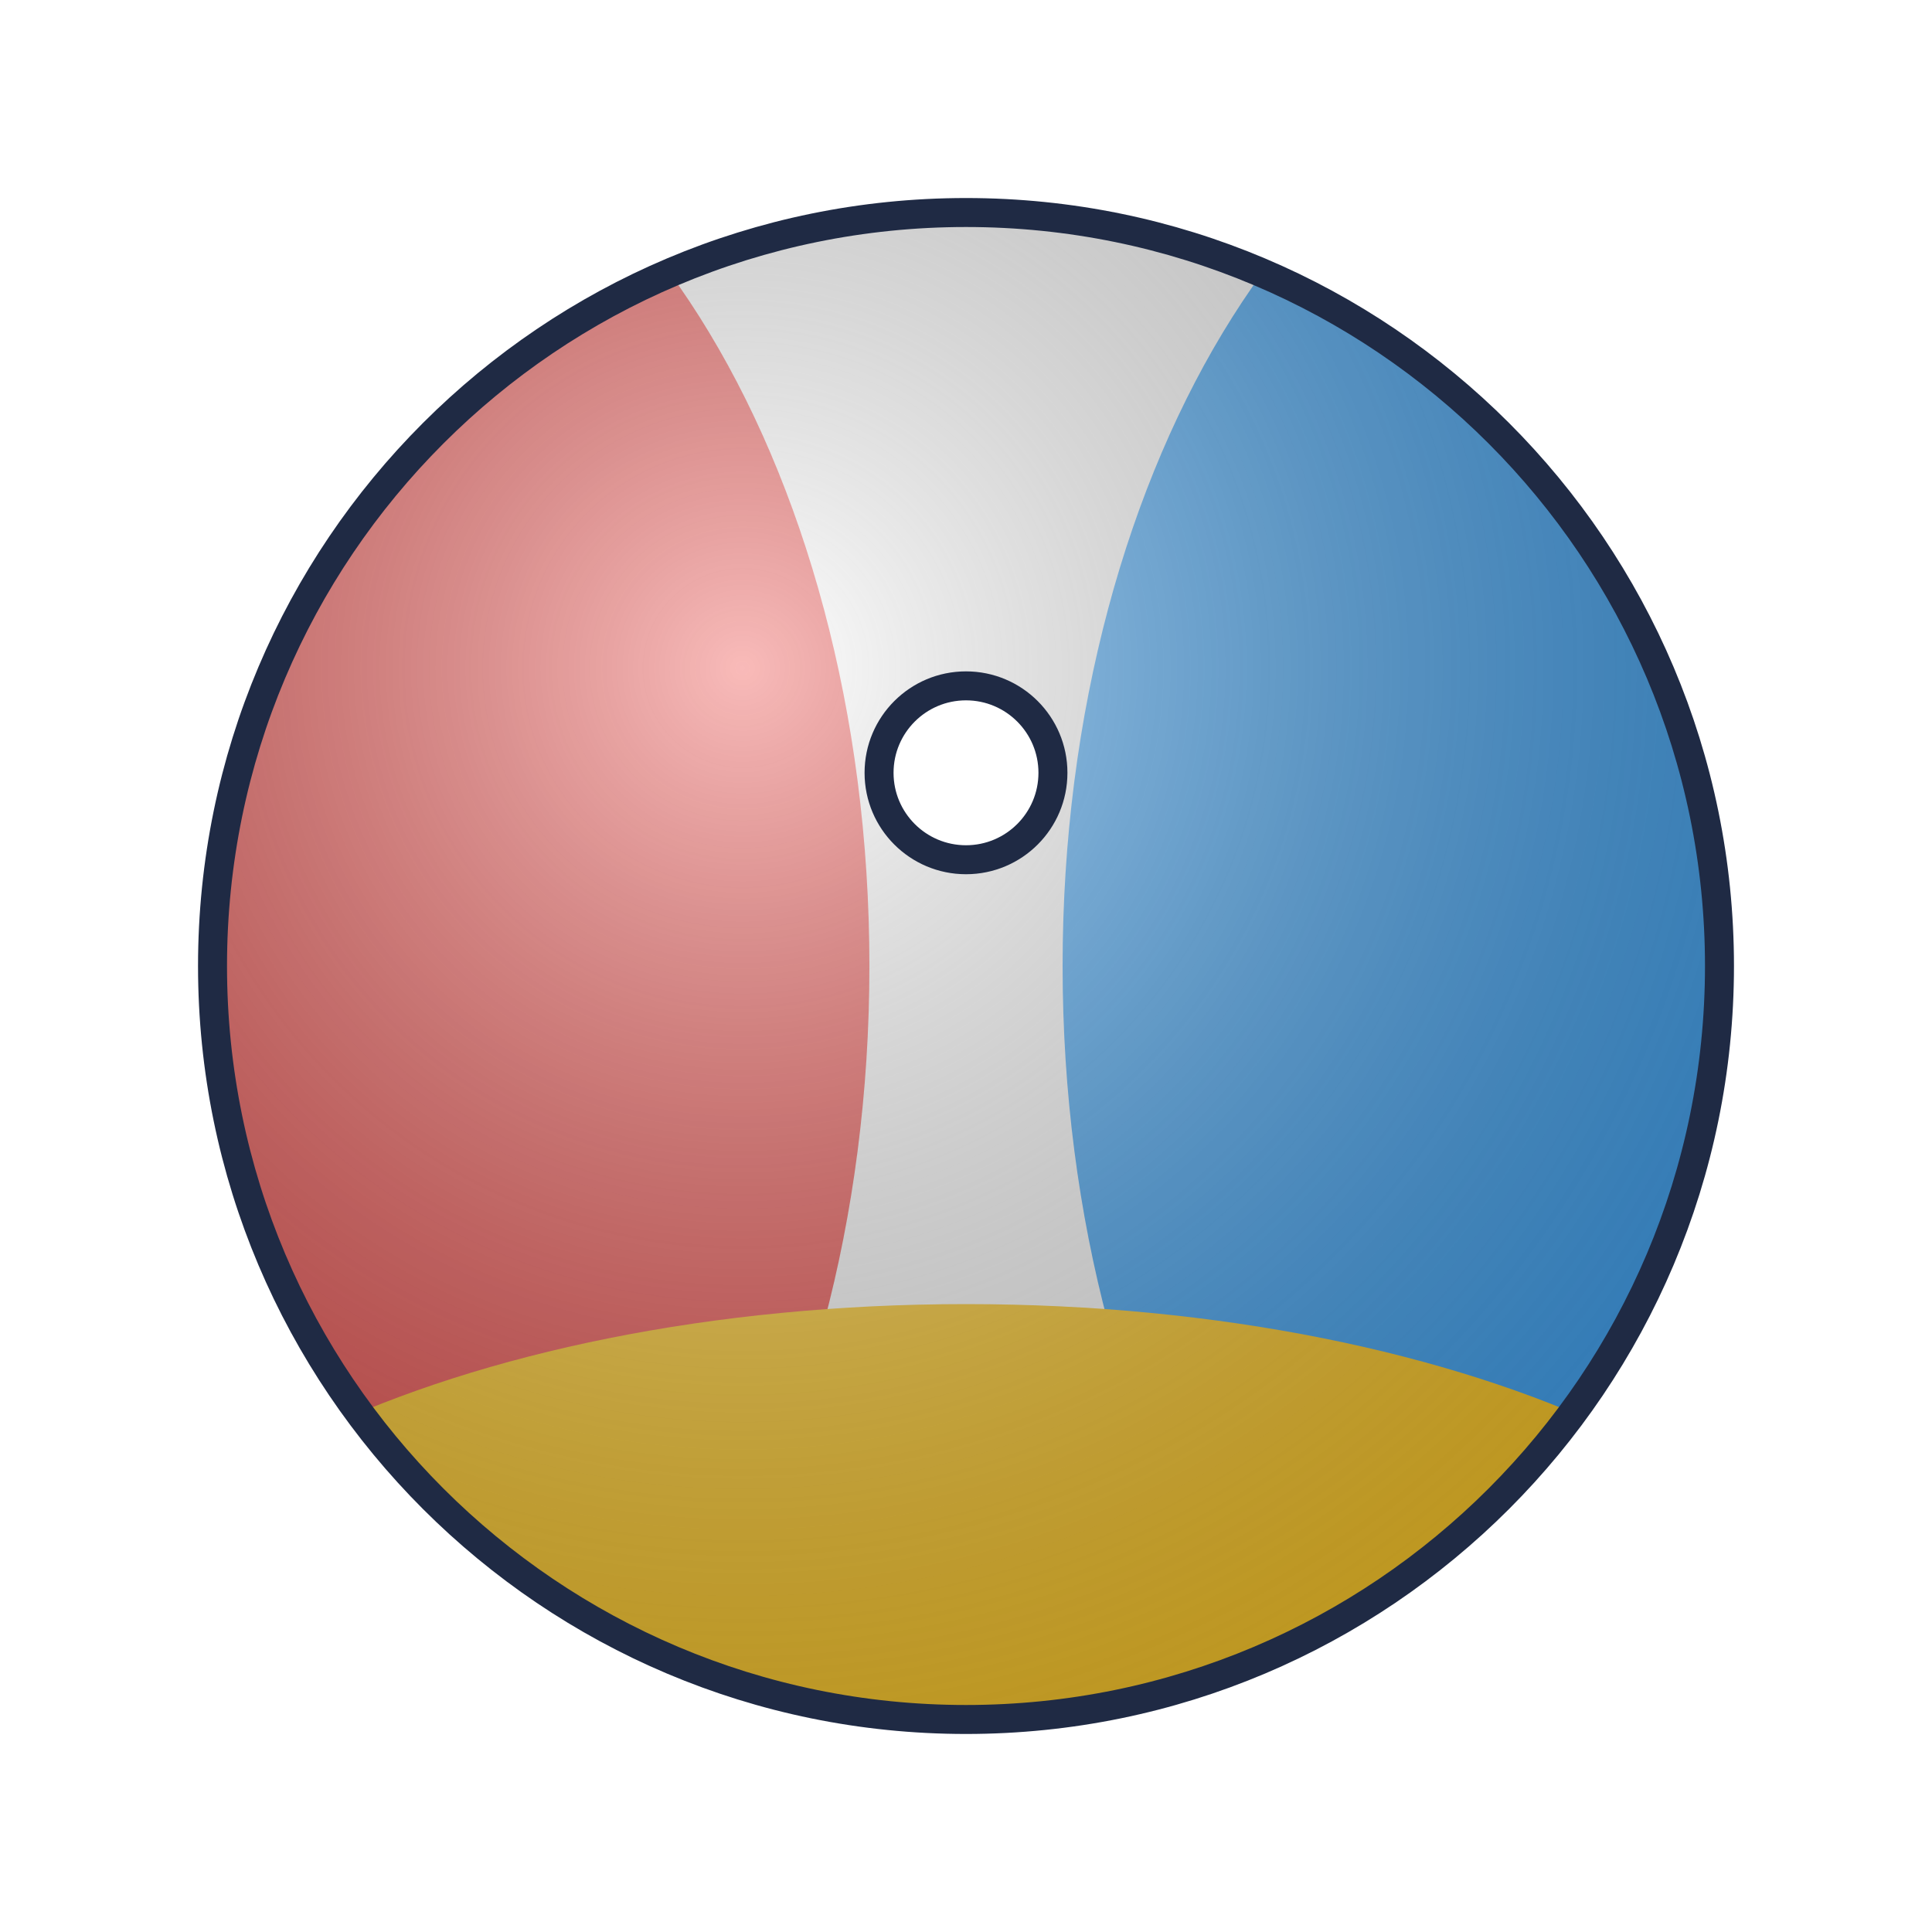
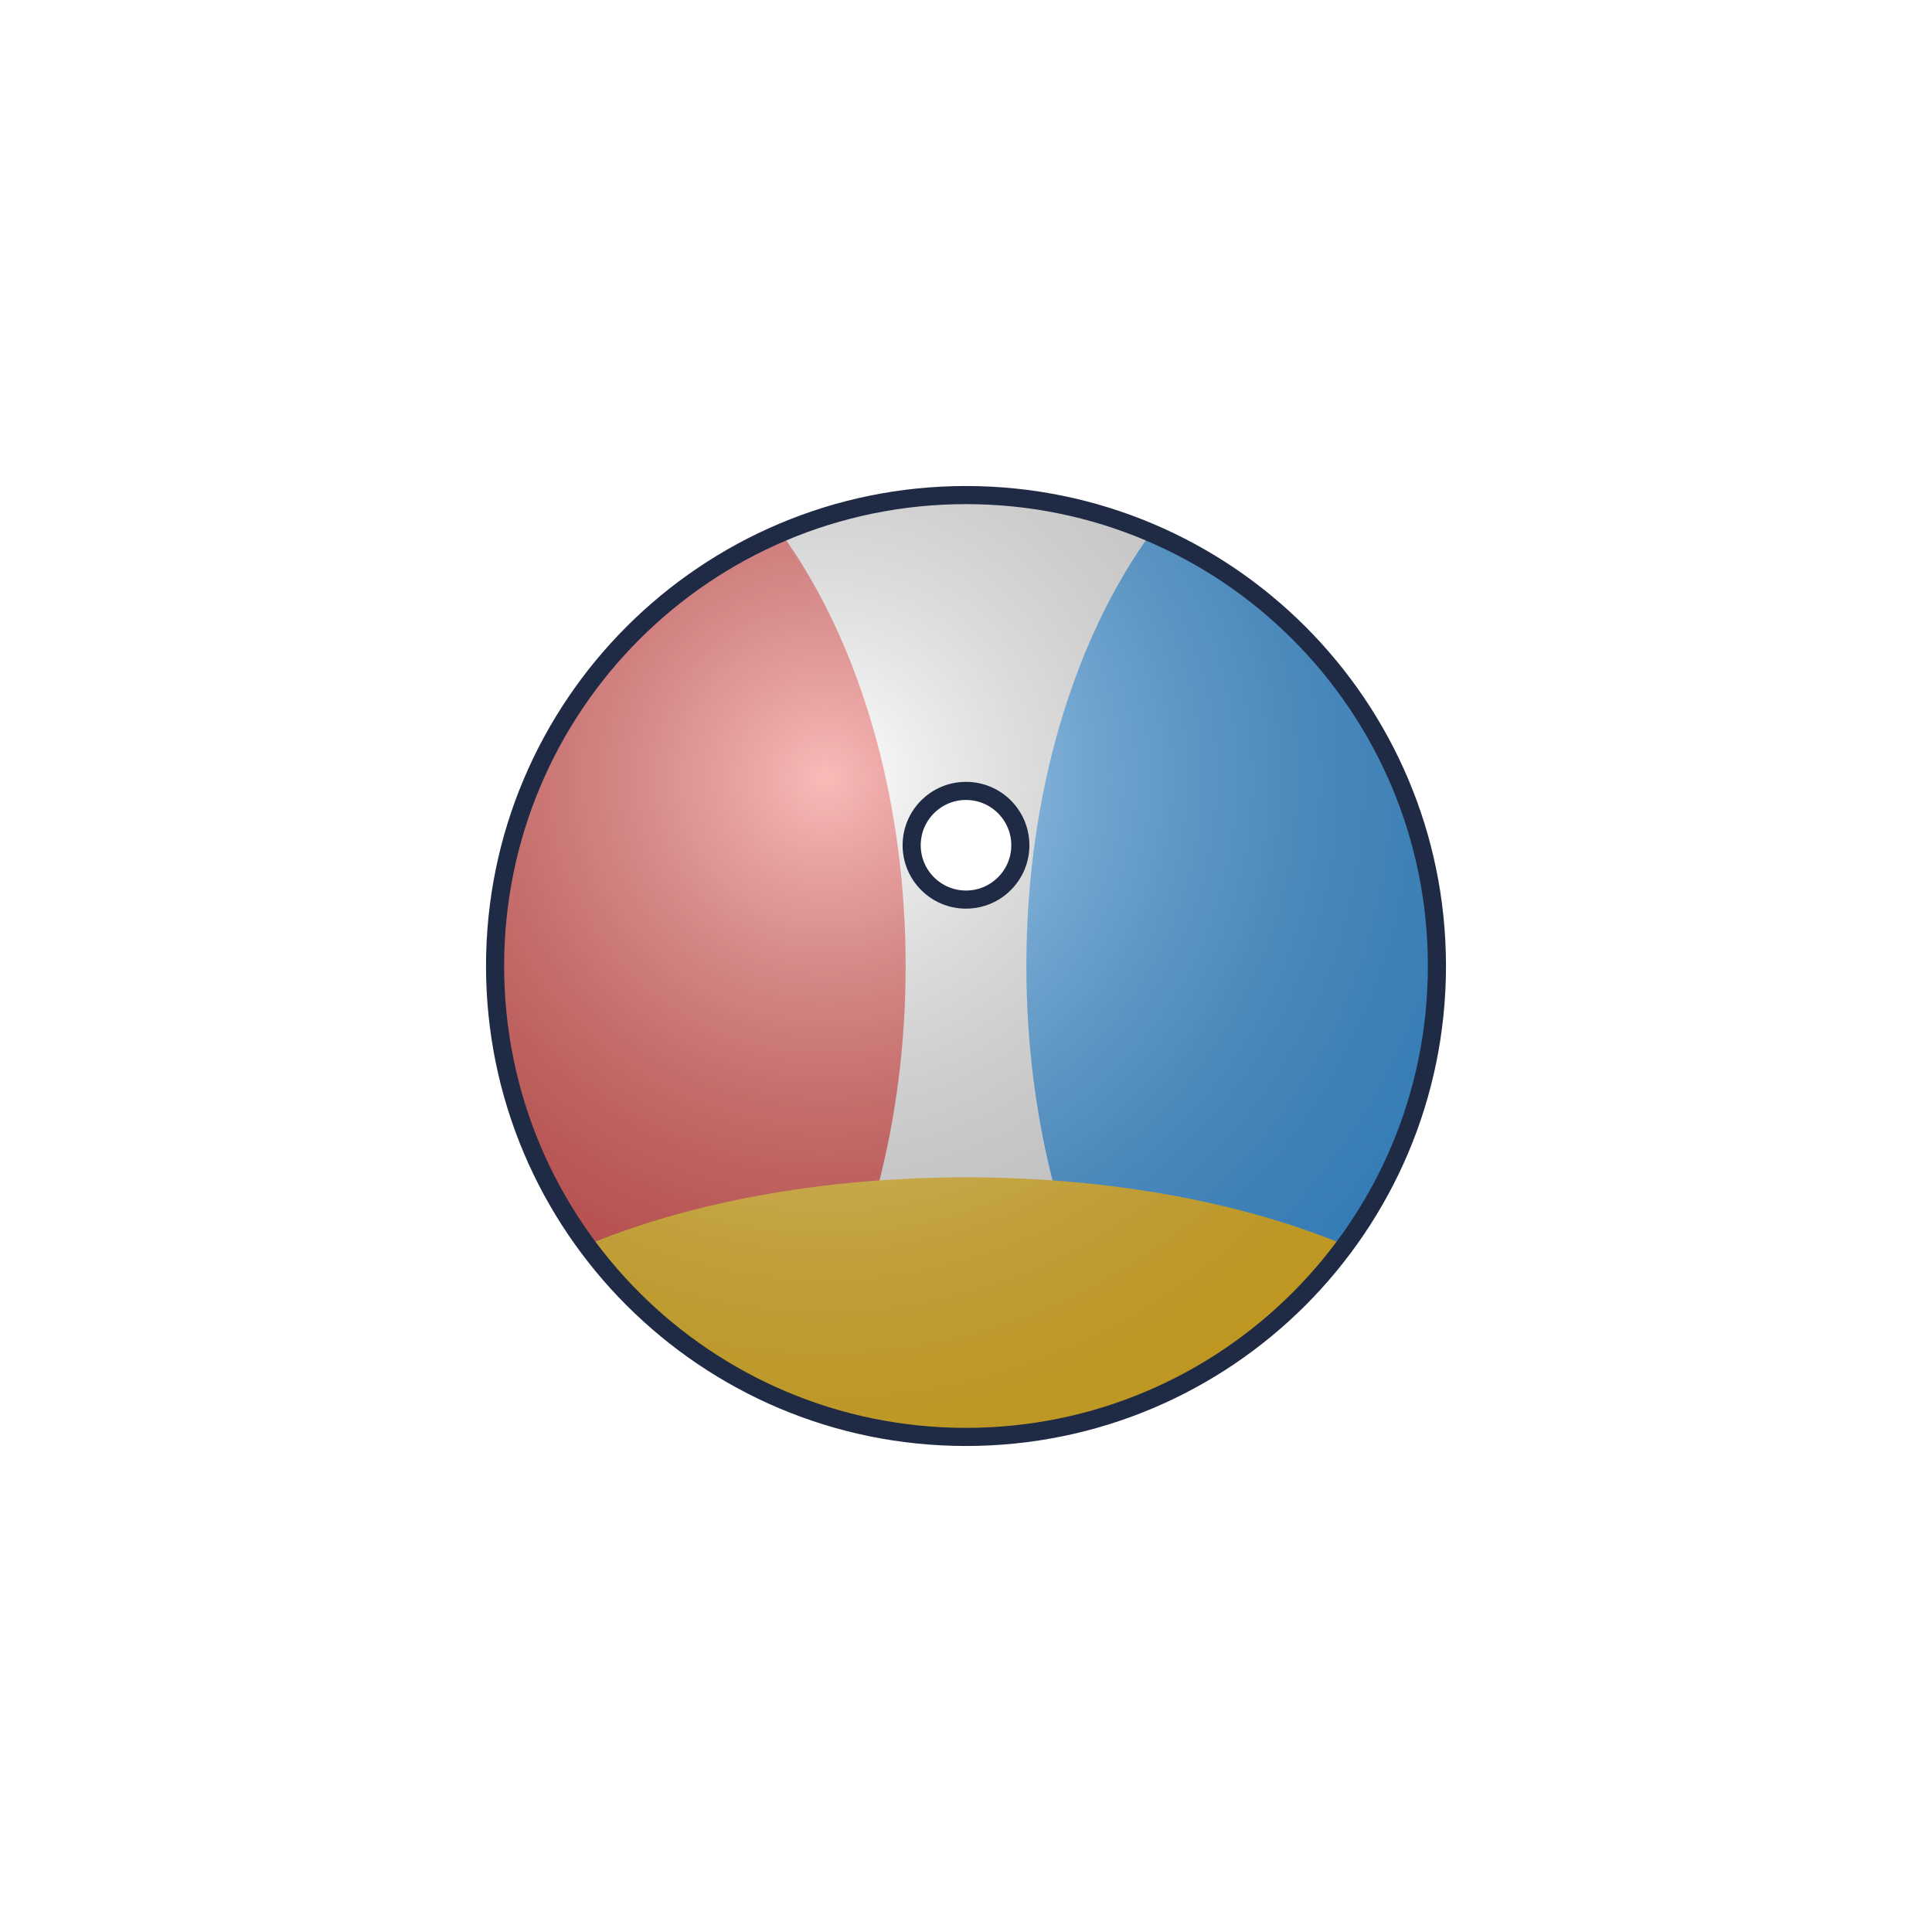
- <svg xmlns="http://www.w3.org/2000/svg" viewBox="60 0 200 200" width="200" height="200">
+ <svg xmlns="http://www.w3.org/2000/svg" viewBox="0 -60 320 320" width="200" height="200">
+   <rect x="0" y="-60" width="320" height="320" fill="#ffffff" />
  <defs>
    <clipPath id="cb">
      <circle cx="160" cy="100" r="78" />
    </clipPath>
    <radialGradient id="sh" cx=".35" cy=".3" r=".8">
      <stop offset="0" stop-color="#fff" stop-opacity=".6" />
      <stop offset="1" stop-color="#000" stop-opacity=".25" />
    </radialGradient>
  </defs>
  <rect width="320" height="200" fill="#ffffff" />
  <g clip-path="url(#cb)">
    <rect x="0" y="0" width="320" height="200" fill="#ffffff" />
    <ellipse cx="90" cy="100" rx="60" ry="95" fill="#ef5350" />
    <ellipse cx="230" cy="100" rx="60" ry="95" fill="#42a5f5" />
    <ellipse cx="160" cy="180" rx="95" ry="45" fill="#ffca28" />
    <circle cx="160" cy="100" r="78" fill="url(#sh)" />
  </g>
  <circle cx="160" cy="100" r="78" fill="none" stroke="#1f2a44" stroke-width="3" stroke-linejoin="round" />
  <circle cx="160" cy="80" r="9" fill="#fff" stroke="#1f2a44" stroke-width="3" stroke-linejoin="round" />
</svg>
